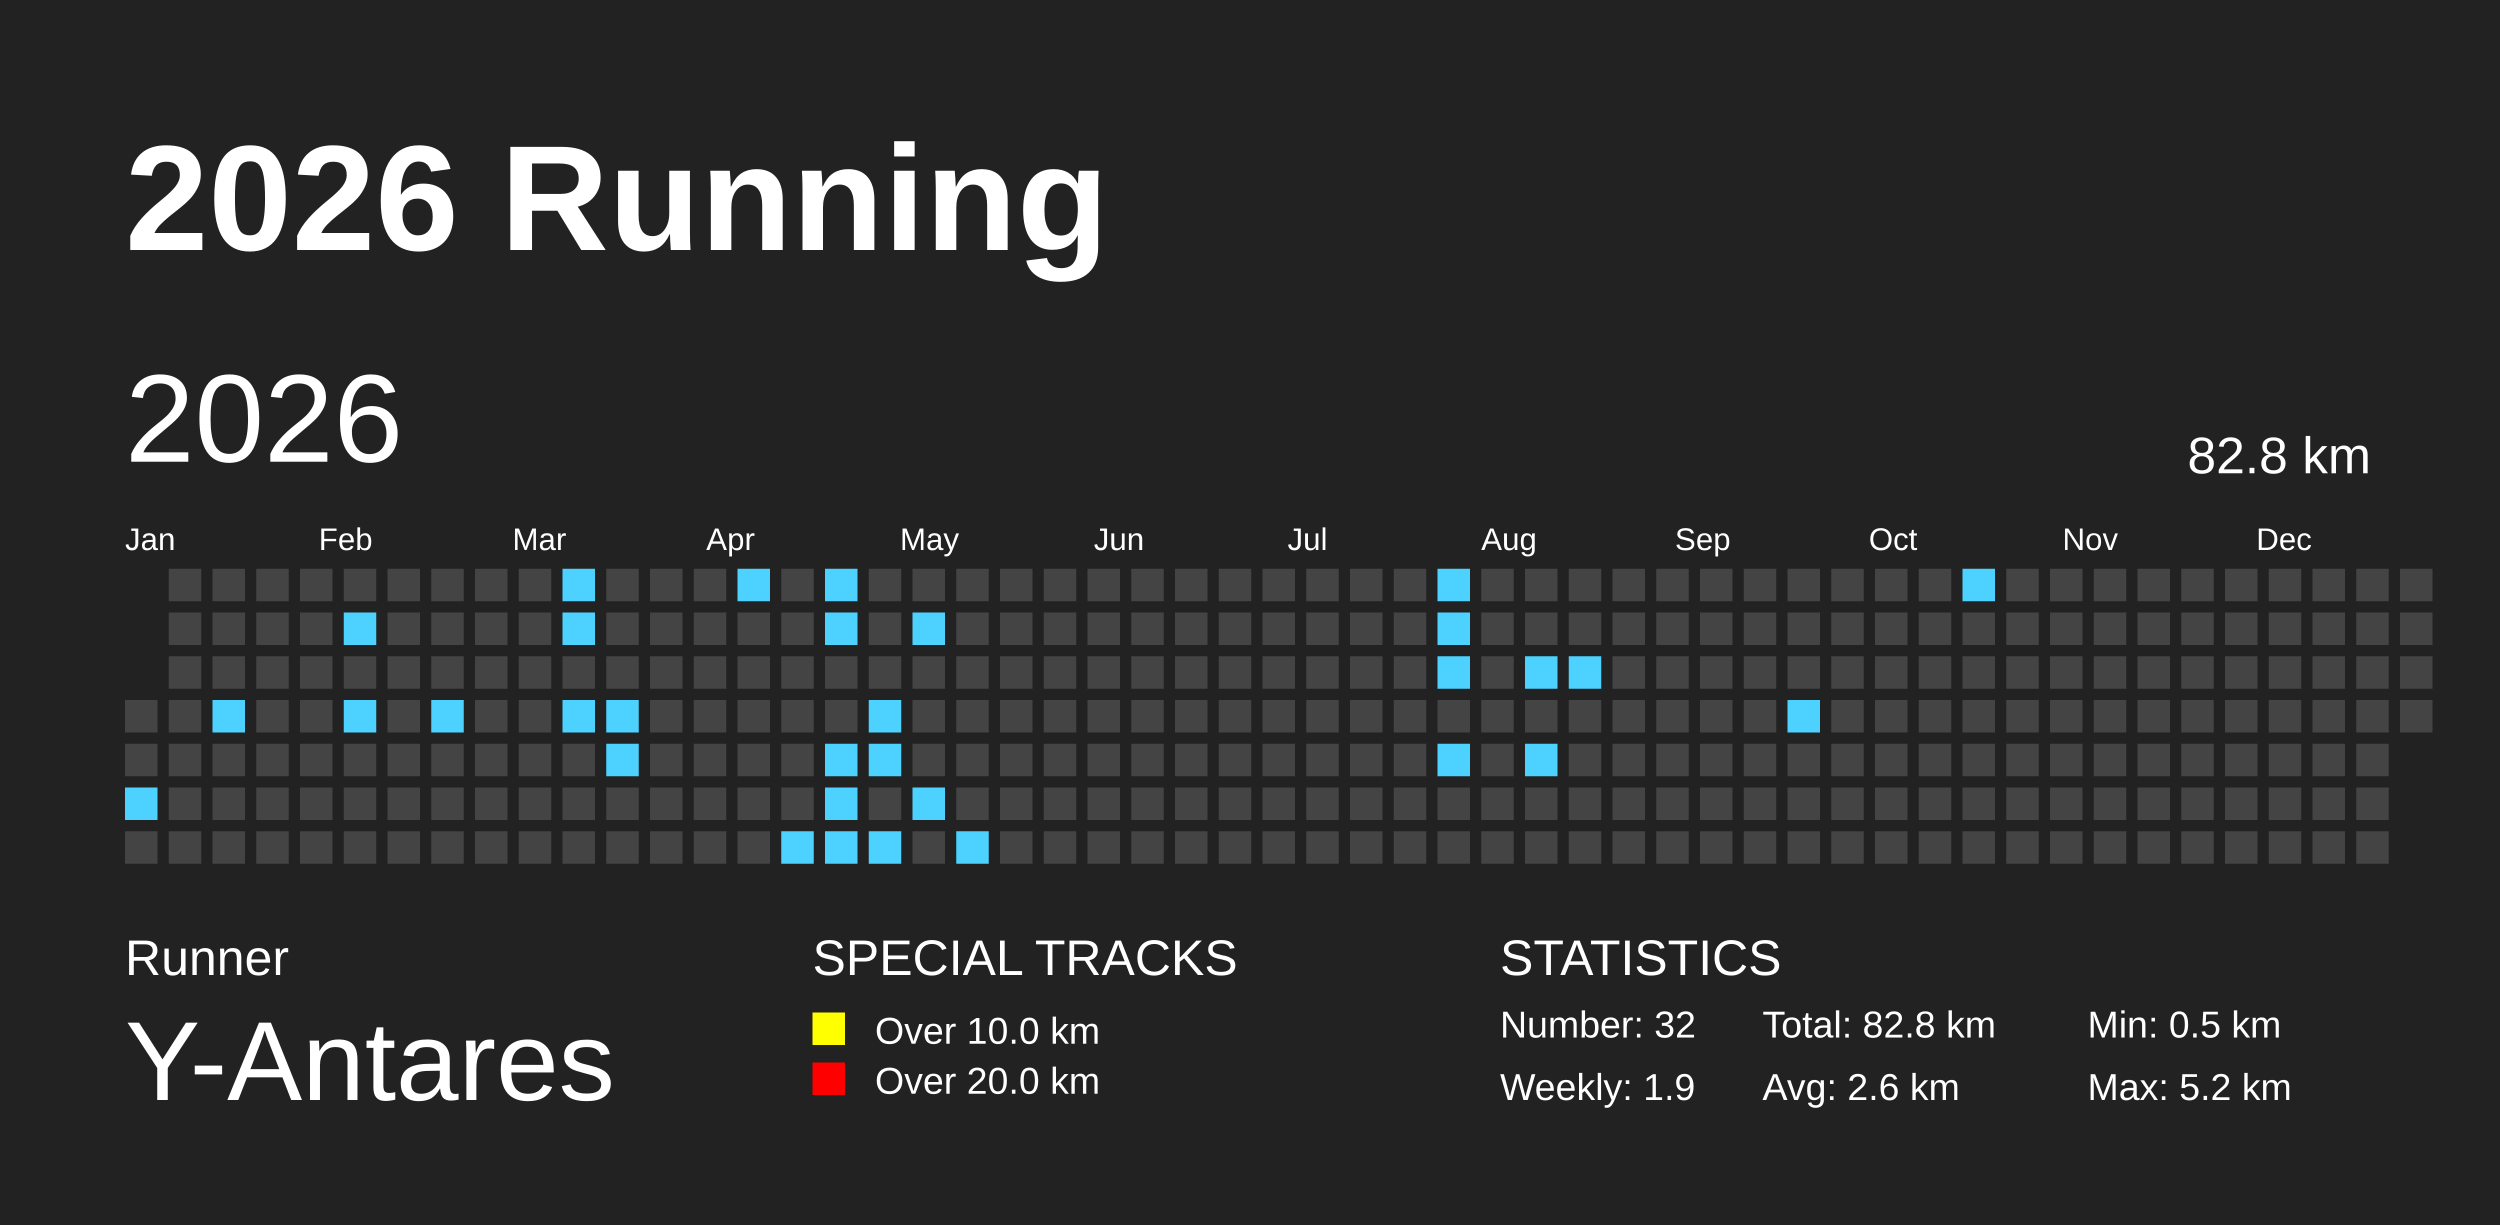
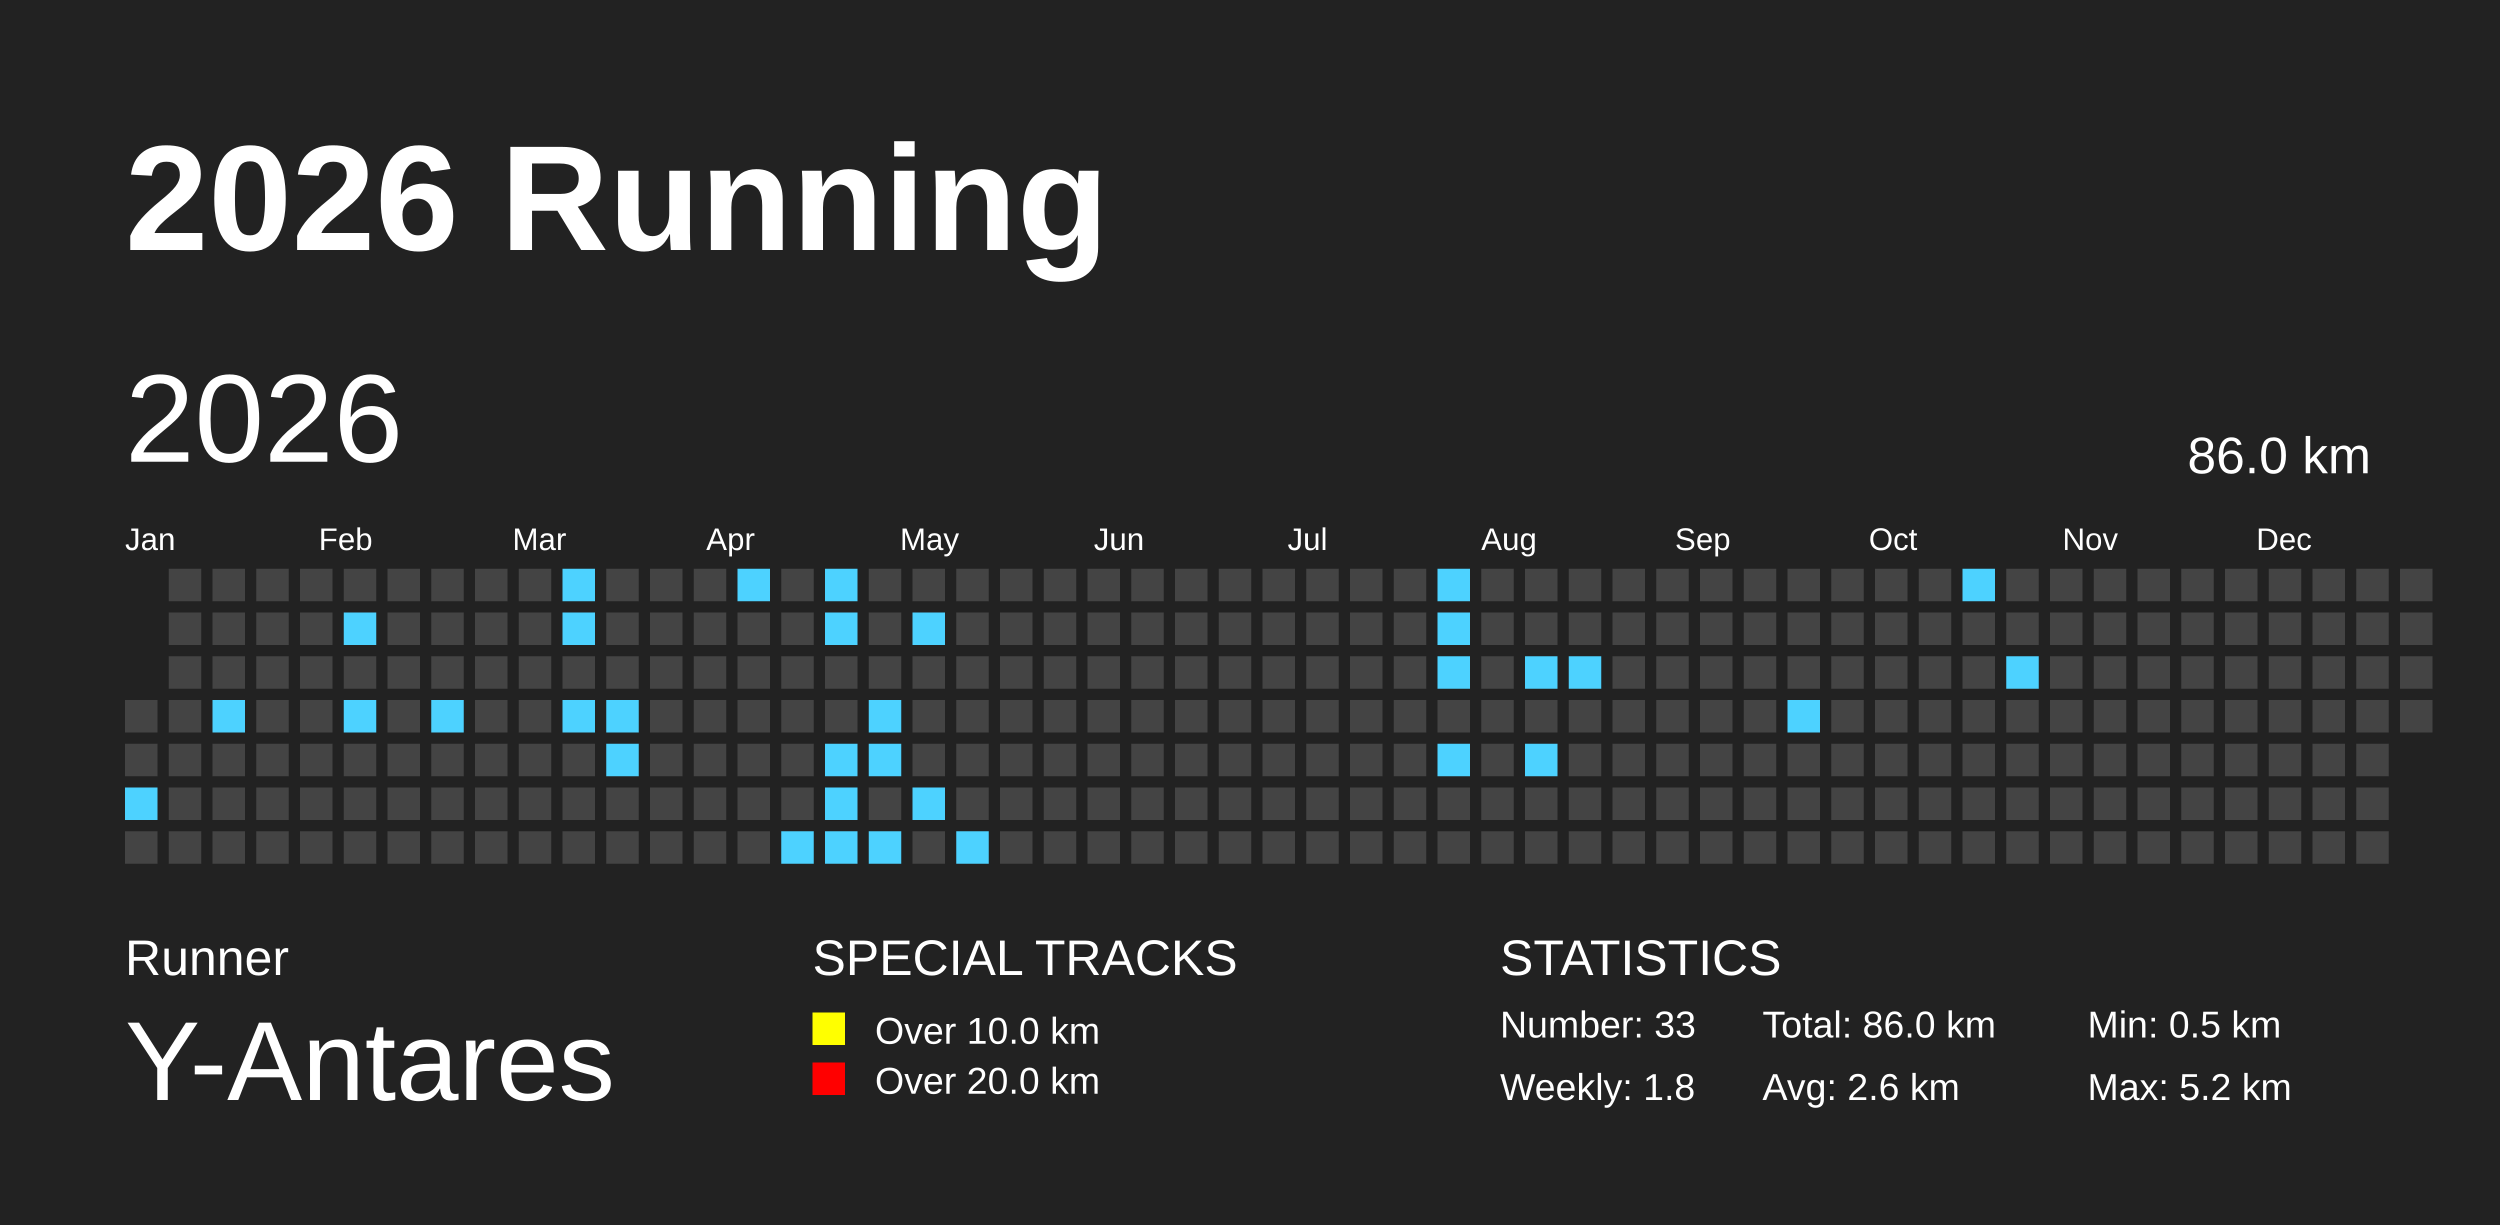
<svg xmlns="http://www.w3.org/2000/svg" baseProfile="full" height="98mm" version="1.1" viewBox="0,0,200,98" width="200mm">
  <defs />
  <rect fill="#222222" height="98" width="200" x="0" y="0" />
  <text fill="#FFFFFF" style="font-size:12px; font-family:Arial; font-weight:bold;" x="10" y="20">2026 Running</text>
  <text fill="#FFFFFF" style="font-size:4px; font-family:Arial" x="10" y="78">Runner</text>
  <text fill="#FFFFFF" style="font-size:9px; font-family:Arial" x="10" y="88">Y-Antares</text>
  <text fill="#FFFFFF" style="font-size:4px; font-family:Arial" x="65" y="78">SPECIAL TRACKS</text>
  <rect fill="yellow" height="2.6" width="2.6" x="65" y="81" />
  <text fill="#FFFFFF" style="font-size:3px; font-family:Arial" x="70" y="83.5">Over 10.0 km</text>
  <rect fill="red" height="2.6" width="2.6" x="65" y="85" />
  <text fill="#FFFFFF" style="font-size:3px; font-family:Arial" x="70" y="87.5">Over 20.0 km</text>
  <text fill="#FFFFFF" style="font-size:4px; font-family:Arial" x="120" y="78">STATISTICS</text>
-   <text fill="#FFFFFF" style="font-size:3px; font-family:Arial" x="120" y="83">Number: 32</text>
-   <text fill="#FFFFFF" style="font-size:3px; font-family:Arial" x="120" y="88">Weekly: 1.9</text>
-   <text fill="#FFFFFF" style="font-size:3px; font-family:Arial" x="141" y="83">Total: 82.8 km</text>
+   <text fill="#FFFFFF" style="font-size:3px; font-family:Arial" x="120" y="83">Number: 33</text>
+   <text fill="#FFFFFF" style="font-size:3px; font-family:Arial" x="120" y="88">Weekly: 1.8</text>
+   <text fill="#FFFFFF" style="font-size:3px; font-family:Arial" x="141" y="83">Total: 86.0 km</text>
  <text fill="#FFFFFF" style="font-size:3px; font-family:Arial" x="141" y="88">Avg: 2.6 km</text>
  <text fill="#FFFFFF" style="font-size:3px; font-family:Arial" x="167" y="83">Min: 0.5 km</text>
  <text fill="#FFFFFF" style="font-size:3px; font-family:Arial" x="167" y="88">Max: 5.2 km</text>
  <text dominant-baseline="hanging" fill="#FFFFFF" style="font-size:10.0px; font-family:Arial;" x="10" y="30">2026</text>
-   <text dominant-baseline="hanging" fill="#FFFFFF" style="font-size:4.125px; font-family:Arial;" x="175" y="35">82.8 km</text>
+   <text dominant-baseline="hanging" fill="#FFFFFF" style="font-size:4.125px; font-family:Arial;" x="175" y="35">86.0 km</text>
  <text fill="#FFFFFF" style="font-size:2.5px; font-family:Arial" x="10.0" y="44">Jan</text>
  <text fill="#FFFFFF" style="font-size:2.5px; font-family:Arial" x="25.5" y="44">Feb</text>
  <text fill="#FFFFFF" style="font-size:2.5px; font-family:Arial" x="41.0" y="44">Mar</text>
  <text fill="#FFFFFF" style="font-size:2.5px; font-family:Arial" x="56.5" y="44">Apr</text>
  <text fill="#FFFFFF" style="font-size:2.5px; font-family:Arial" x="72.0" y="44">May</text>
  <text fill="#FFFFFF" style="font-size:2.5px; font-family:Arial" x="87.5" y="44">Jun</text>
  <text fill="#FFFFFF" style="font-size:2.5px; font-family:Arial" x="103.0" y="44">Jul</text>
  <text fill="#FFFFFF" style="font-size:2.5px; font-family:Arial" x="118.5" y="44">Aug</text>
  <text fill="#FFFFFF" style="font-size:2.5px; font-family:Arial" x="134.0" y="44">Sep</text>
  <text fill="#FFFFFF" style="font-size:2.5px; font-family:Arial" x="149.5" y="44">Oct</text>
  <text fill="#FFFFFF" style="font-size:2.5px; font-family:Arial" x="165.0" y="44">Nov</text>
  <text fill="#FFFFFF" style="font-size:2.5px; font-family:Arial" x="180.5" y="44">Dec</text>
  <rect fill="#444444" height="2.6" width="2.6" x="10.0" y="56.0" />
  <rect fill="#444444" height="2.6" width="2.6" x="10.0" y="59.5" />
  <rect fill="#4DD2FF" height="2.6" width="2.6" x="10.0" y="63.0" />
  <rect fill="#444444" height="2.6" width="2.6" x="10.0" y="66.5" />
  <rect fill="#444444" height="2.6" width="2.6" x="13.5" y="45.5" />
  <rect fill="#444444" height="2.6" width="2.6" x="13.5" y="49.0" />
  <rect fill="#444444" height="2.6" width="2.6" x="13.5" y="52.5" />
  <rect fill="#444444" height="2.6" width="2.6" x="13.5" y="56.0" />
  <rect fill="#444444" height="2.6" width="2.6" x="13.5" y="59.5" />
  <rect fill="#444444" height="2.6" width="2.6" x="13.5" y="63.0" />
  <rect fill="#444444" height="2.6" width="2.6" x="13.5" y="66.5" />
  <rect fill="#444444" height="2.6" width="2.6" x="17.0" y="45.5" />
  <rect fill="#444444" height="2.6" width="2.6" x="17.0" y="49.0" />
  <rect fill="#444444" height="2.6" width="2.6" x="17.0" y="52.5" />
  <rect fill="#4DD2FF" height="2.6" width="2.6" x="17.0" y="56.0" />
  <rect fill="#444444" height="2.6" width="2.6" x="17.0" y="59.5" />
  <rect fill="#444444" height="2.6" width="2.6" x="17.0" y="63.0" />
  <rect fill="#444444" height="2.6" width="2.6" x="17.0" y="66.5" />
  <rect fill="#444444" height="2.6" width="2.6" x="20.5" y="45.5" />
  <rect fill="#444444" height="2.6" width="2.6" x="20.5" y="49.0" />
  <rect fill="#444444" height="2.6" width="2.6" x="20.5" y="52.5" />
  <rect fill="#444444" height="2.6" width="2.6" x="20.5" y="56.0" />
  <rect fill="#444444" height="2.6" width="2.6" x="20.5" y="59.5" />
  <rect fill="#444444" height="2.6" width="2.6" x="20.5" y="63.0" />
  <rect fill="#444444" height="2.6" width="2.6" x="20.5" y="66.5" />
  <rect fill="#444444" height="2.6" width="2.6" x="24.0" y="45.5" />
  <rect fill="#444444" height="2.6" width="2.6" x="24.0" y="49.0" />
  <rect fill="#444444" height="2.6" width="2.6" x="24.0" y="52.5" />
  <rect fill="#444444" height="2.6" width="2.6" x="24.0" y="56.0" />
  <rect fill="#444444" height="2.6" width="2.6" x="24.0" y="59.5" />
  <rect fill="#444444" height="2.6" width="2.6" x="24.0" y="63.0" />
  <rect fill="#444444" height="2.6" width="2.6" x="24.0" y="66.5" />
  <rect fill="#444444" height="2.6" width="2.6" x="27.5" y="45.5" />
  <rect fill="#4DD2FF" height="2.6" width="2.6" x="27.5" y="49.0" />
  <rect fill="#444444" height="2.6" width="2.6" x="27.5" y="52.5" />
  <rect fill="#4DD2FF" height="2.6" width="2.6" x="27.5" y="56.0" />
  <rect fill="#444444" height="2.6" width="2.6" x="27.5" y="59.5" />
  <rect fill="#444444" height="2.6" width="2.6" x="27.5" y="63.0" />
  <rect fill="#444444" height="2.6" width="2.6" x="27.5" y="66.5" />
  <rect fill="#444444" height="2.6" width="2.6" x="31.0" y="45.5" />
  <rect fill="#444444" height="2.6" width="2.6" x="31.0" y="49.0" />
  <rect fill="#444444" height="2.6" width="2.6" x="31.0" y="52.5" />
  <rect fill="#444444" height="2.6" width="2.6" x="31.0" y="56.0" />
  <rect fill="#444444" height="2.6" width="2.6" x="31.0" y="59.5" />
  <rect fill="#444444" height="2.6" width="2.6" x="31.0" y="63.0" />
  <rect fill="#444444" height="2.6" width="2.6" x="31.0" y="66.5" />
  <rect fill="#444444" height="2.6" width="2.6" x="34.5" y="45.5" />
  <rect fill="#444444" height="2.6" width="2.6" x="34.5" y="49.0" />
  <rect fill="#444444" height="2.6" width="2.6" x="34.5" y="52.5" />
  <rect fill="#4DD2FF" height="2.6" width="2.6" x="34.5" y="56.0" />
  <rect fill="#444444" height="2.6" width="2.6" x="34.5" y="59.5" />
  <rect fill="#444444" height="2.6" width="2.6" x="34.5" y="63.0" />
  <rect fill="#444444" height="2.6" width="2.6" x="34.5" y="66.5" />
  <rect fill="#444444" height="2.6" width="2.6" x="38.0" y="45.5" />
  <rect fill="#444444" height="2.6" width="2.6" x="38.0" y="49.0" />
  <rect fill="#444444" height="2.6" width="2.6" x="38.0" y="52.5" />
  <rect fill="#444444" height="2.6" width="2.6" x="38.0" y="56.0" />
  <rect fill="#444444" height="2.6" width="2.6" x="38.0" y="59.5" />
  <rect fill="#444444" height="2.6" width="2.6" x="38.0" y="63.0" />
  <rect fill="#444444" height="2.6" width="2.6" x="38.0" y="66.5" />
  <rect fill="#444444" height="2.6" width="2.6" x="41.5" y="45.5" />
  <rect fill="#444444" height="2.6" width="2.6" x="41.5" y="49.0" />
  <rect fill="#444444" height="2.6" width="2.6" x="41.5" y="52.5" />
  <rect fill="#444444" height="2.6" width="2.6" x="41.5" y="56.0" />
  <rect fill="#444444" height="2.6" width="2.6" x="41.5" y="59.5" />
  <rect fill="#444444" height="2.6" width="2.6" x="41.5" y="63.0" />
  <rect fill="#444444" height="2.6" width="2.6" x="41.5" y="66.5" />
  <rect fill="#4DD2FF" height="2.6" width="2.6" x="45.0" y="45.5" />
  <rect fill="#4DD2FF" height="2.6" width="2.6" x="45.0" y="49.0" />
  <rect fill="#444444" height="2.6" width="2.6" x="45.0" y="52.5" />
  <rect fill="#4DD2FF" height="2.6" width="2.6" x="45.0" y="56.0" />
  <rect fill="#444444" height="2.6" width="2.6" x="45.0" y="59.5" />
  <rect fill="#444444" height="2.6" width="2.6" x="45.0" y="63.0" />
  <rect fill="#444444" height="2.6" width="2.6" x="45.0" y="66.5" />
  <rect fill="#444444" height="2.6" width="2.6" x="48.5" y="45.5" />
  <rect fill="#444444" height="2.6" width="2.6" x="48.5" y="49.0" />
  <rect fill="#444444" height="2.6" width="2.6" x="48.5" y="52.5" />
  <rect fill="#4DD2FF" height="2.6" width="2.6" x="48.5" y="56.0" />
  <rect fill="#4DD2FF" height="2.6" width="2.6" x="48.5" y="59.5" />
  <rect fill="#444444" height="2.6" width="2.6" x="48.5" y="63.0" />
  <rect fill="#444444" height="2.6" width="2.6" x="48.5" y="66.5" />
  <rect fill="#444444" height="2.6" width="2.6" x="52.0" y="45.5" />
  <rect fill="#444444" height="2.6" width="2.6" x="52.0" y="49.0" />
  <rect fill="#444444" height="2.6" width="2.6" x="52.0" y="52.5" />
  <rect fill="#444444" height="2.6" width="2.6" x="52.0" y="56.0" />
  <rect fill="#444444" height="2.6" width="2.6" x="52.0" y="59.5" />
  <rect fill="#444444" height="2.6" width="2.6" x="52.0" y="63.0" />
  <rect fill="#444444" height="2.6" width="2.6" x="52.0" y="66.5" />
  <rect fill="#444444" height="2.6" width="2.6" x="55.5" y="45.5" />
  <rect fill="#444444" height="2.6" width="2.6" x="55.5" y="49.0" />
  <rect fill="#444444" height="2.6" width="2.6" x="55.5" y="52.5" />
  <rect fill="#444444" height="2.6" width="2.6" x="55.5" y="56.0" />
  <rect fill="#444444" height="2.6" width="2.6" x="55.5" y="59.5" />
  <rect fill="#444444" height="2.6" width="2.6" x="55.5" y="63.0" />
  <rect fill="#444444" height="2.6" width="2.6" x="55.5" y="66.5" />
  <rect fill="#4DD2FF" height="2.6" width="2.6" x="59.0" y="45.5" />
  <rect fill="#444444" height="2.6" width="2.6" x="59.0" y="49.0" />
  <rect fill="#444444" height="2.6" width="2.6" x="59.0" y="52.5" />
  <rect fill="#444444" height="2.6" width="2.6" x="59.0" y="56.0" />
  <rect fill="#444444" height="2.6" width="2.6" x="59.0" y="59.5" />
  <rect fill="#444444" height="2.6" width="2.6" x="59.0" y="63.0" />
  <rect fill="#444444" height="2.6" width="2.6" x="59.0" y="66.5" />
  <rect fill="#444444" height="2.6" width="2.6" x="62.5" y="45.5" />
  <rect fill="#444444" height="2.6" width="2.6" x="62.5" y="49.0" />
  <rect fill="#444444" height="2.6" width="2.6" x="62.5" y="52.5" />
  <rect fill="#444444" height="2.6" width="2.6" x="62.5" y="56.0" />
  <rect fill="#444444" height="2.6" width="2.6" x="62.5" y="59.5" />
  <rect fill="#444444" height="2.6" width="2.6" x="62.5" y="63.0" />
  <rect fill="#4DD2FF" height="2.6" width="2.6" x="62.5" y="66.5" />
  <rect fill="#4DD2FF" height="2.6" width="2.6" x="66.0" y="45.5" />
  <rect fill="#4DD2FF" height="2.6" width="2.6" x="66.0" y="49.0" />
  <rect fill="#444444" height="2.6" width="2.6" x="66.0" y="52.5" />
  <rect fill="#444444" height="2.6" width="2.6" x="66.0" y="56.0" />
  <rect fill="#4DD2FF" height="2.6" width="2.6" x="66.0" y="59.5" />
  <rect fill="#4DD2FF" height="2.6" width="2.6" x="66.0" y="63.0" />
  <rect fill="#4DD2FF" height="2.6" width="2.6" x="66.0" y="66.5" />
  <rect fill="#444444" height="2.6" width="2.6" x="69.5" y="45.5" />
  <rect fill="#444444" height="2.6" width="2.6" x="69.5" y="49.0" />
  <rect fill="#444444" height="2.6" width="2.6" x="69.5" y="52.5" />
  <rect fill="#4DD2FF" height="2.6" width="2.6" x="69.5" y="56.0" />
  <rect fill="#4DD2FF" height="2.6" width="2.6" x="69.5" y="59.5" />
  <rect fill="#444444" height="2.6" width="2.6" x="69.5" y="63.0" />
  <rect fill="#4DD2FF" height="2.6" width="2.6" x="69.5" y="66.5" />
  <rect fill="#444444" height="2.6" width="2.6" x="73.0" y="45.5" />
  <rect fill="#4DD2FF" height="2.6" width="2.6" x="73.0" y="49.0" />
  <rect fill="#444444" height="2.6" width="2.6" x="73.0" y="52.5" />
  <rect fill="#444444" height="2.6" width="2.6" x="73.0" y="56.0" />
  <rect fill="#444444" height="2.6" width="2.6" x="73.0" y="59.5" />
  <rect fill="#4DD2FF" height="2.6" width="2.6" x="73.0" y="63.0" />
  <rect fill="#444444" height="2.6" width="2.6" x="73.0" y="66.5" />
  <rect fill="#444444" height="2.6" width="2.6" x="76.5" y="45.5" />
  <rect fill="#444444" height="2.6" width="2.6" x="76.5" y="49.0" />
  <rect fill="#444444" height="2.6" width="2.6" x="76.5" y="52.5" />
  <rect fill="#444444" height="2.6" width="2.6" x="76.5" y="56.0" />
  <rect fill="#444444" height="2.6" width="2.6" x="76.5" y="59.5" />
  <rect fill="#444444" height="2.6" width="2.6" x="76.5" y="63.0" />
  <rect fill="#4DD2FF" height="2.6" width="2.6" x="76.5" y="66.5" />
  <rect fill="#444444" height="2.6" width="2.6" x="80.0" y="45.5" />
  <rect fill="#444444" height="2.6" width="2.6" x="80.0" y="49.0" />
  <rect fill="#444444" height="2.6" width="2.6" x="80.0" y="52.5" />
  <rect fill="#444444" height="2.6" width="2.6" x="80.0" y="56.0" />
  <rect fill="#444444" height="2.6" width="2.6" x="80.0" y="59.5" />
  <rect fill="#444444" height="2.6" width="2.6" x="80.0" y="63.0" />
  <rect fill="#444444" height="2.6" width="2.6" x="80.0" y="66.5" />
  <rect fill="#444444" height="2.6" width="2.6" x="83.5" y="45.5" />
  <rect fill="#444444" height="2.6" width="2.6" x="83.5" y="49.0" />
  <rect fill="#444444" height="2.6" width="2.6" x="83.5" y="52.5" />
  <rect fill="#444444" height="2.6" width="2.6" x="83.5" y="56.0" />
  <rect fill="#444444" height="2.6" width="2.6" x="83.5" y="59.5" />
  <rect fill="#444444" height="2.6" width="2.6" x="83.5" y="63.0" />
  <rect fill="#444444" height="2.6" width="2.6" x="83.5" y="66.5" />
  <rect fill="#444444" height="2.6" width="2.6" x="87.0" y="45.5" />
  <rect fill="#444444" height="2.6" width="2.6" x="87.0" y="49.0" />
  <rect fill="#444444" height="2.6" width="2.6" x="87.0" y="52.5" />
  <rect fill="#444444" height="2.6" width="2.6" x="87.0" y="56.0" />
  <rect fill="#444444" height="2.6" width="2.6" x="87.0" y="59.5" />
  <rect fill="#444444" height="2.6" width="2.6" x="87.0" y="63.0" />
  <rect fill="#444444" height="2.6" width="2.6" x="87.0" y="66.5" />
  <rect fill="#444444" height="2.6" width="2.6" x="90.5" y="45.5" />
  <rect fill="#444444" height="2.6" width="2.6" x="90.5" y="49.0" />
  <rect fill="#444444" height="2.6" width="2.6" x="90.5" y="52.5" />
  <rect fill="#444444" height="2.6" width="2.6" x="90.5" y="56.0" />
  <rect fill="#444444" height="2.6" width="2.6" x="90.5" y="59.5" />
  <rect fill="#444444" height="2.6" width="2.6" x="90.5" y="63.0" />
  <rect fill="#444444" height="2.6" width="2.6" x="90.5" y="66.5" />
  <rect fill="#444444" height="2.6" width="2.6" x="94.0" y="45.5" />
  <rect fill="#444444" height="2.6" width="2.6" x="94.0" y="49.0" />
  <rect fill="#444444" height="2.6" width="2.6" x="94.0" y="52.5" />
  <rect fill="#444444" height="2.6" width="2.6" x="94.0" y="56.0" />
  <rect fill="#444444" height="2.6" width="2.6" x="94.0" y="59.5" />
  <rect fill="#444444" height="2.6" width="2.6" x="94.0" y="63.0" />
  <rect fill="#444444" height="2.6" width="2.6" x="94.0" y="66.5" />
  <rect fill="#444444" height="2.6" width="2.6" x="97.5" y="45.5" />
  <rect fill="#444444" height="2.6" width="2.6" x="97.5" y="49.0" />
  <rect fill="#444444" height="2.6" width="2.6" x="97.5" y="52.5" />
  <rect fill="#444444" height="2.6" width="2.6" x="97.5" y="56.0" />
  <rect fill="#444444" height="2.6" width="2.6" x="97.5" y="59.5" />
  <rect fill="#444444" height="2.6" width="2.6" x="97.5" y="63.0" />
  <rect fill="#444444" height="2.6" width="2.6" x="97.5" y="66.5" />
  <rect fill="#444444" height="2.6" width="2.6" x="101.0" y="45.5" />
  <rect fill="#444444" height="2.6" width="2.6" x="101.0" y="49.0" />
  <rect fill="#444444" height="2.6" width="2.6" x="101.0" y="52.5" />
  <rect fill="#444444" height="2.6" width="2.6" x="101.0" y="56.0" />
  <rect fill="#444444" height="2.6" width="2.6" x="101.0" y="59.5" />
  <rect fill="#444444" height="2.6" width="2.6" x="101.0" y="63.0" />
  <rect fill="#444444" height="2.6" width="2.6" x="101.0" y="66.5" />
  <rect fill="#444444" height="2.6" width="2.6" x="104.5" y="45.5" />
  <rect fill="#444444" height="2.6" width="2.6" x="104.5" y="49.0" />
  <rect fill="#444444" height="2.6" width="2.6" x="104.5" y="52.5" />
  <rect fill="#444444" height="2.6" width="2.6" x="104.5" y="56.0" />
  <rect fill="#444444" height="2.6" width="2.6" x="104.5" y="59.5" />
  <rect fill="#444444" height="2.6" width="2.6" x="104.5" y="63.0" />
  <rect fill="#444444" height="2.6" width="2.6" x="104.5" y="66.5" />
  <rect fill="#444444" height="2.6" width="2.6" x="108.0" y="45.5" />
  <rect fill="#444444" height="2.6" width="2.6" x="108.0" y="49.0" />
  <rect fill="#444444" height="2.6" width="2.6" x="108.0" y="52.5" />
  <rect fill="#444444" height="2.6" width="2.6" x="108.0" y="56.0" />
  <rect fill="#444444" height="2.6" width="2.6" x="108.0" y="59.5" />
  <rect fill="#444444" height="2.6" width="2.6" x="108.0" y="63.0" />
  <rect fill="#444444" height="2.6" width="2.6" x="108.0" y="66.5" />
  <rect fill="#444444" height="2.6" width="2.6" x="111.5" y="45.5" />
  <rect fill="#444444" height="2.6" width="2.6" x="111.5" y="49.0" />
  <rect fill="#444444" height="2.6" width="2.6" x="111.5" y="52.5" />
  <rect fill="#444444" height="2.6" width="2.6" x="111.5" y="56.0" />
  <rect fill="#444444" height="2.6" width="2.6" x="111.5" y="59.5" />
  <rect fill="#444444" height="2.6" width="2.6" x="111.5" y="63.0" />
  <rect fill="#444444" height="2.6" width="2.6" x="111.5" y="66.5" />
  <rect fill="#4DD2FF" height="2.6" width="2.6" x="115.0" y="45.5" />
  <rect fill="#4DD2FF" height="2.6" width="2.6" x="115.0" y="49.0" />
  <rect fill="#4DD2FF" height="2.6" width="2.6" x="115.0" y="52.5" />
  <rect fill="#444444" height="2.6" width="2.6" x="115.0" y="56.0" />
  <rect fill="#4DD2FF" height="2.6" width="2.6" x="115.0" y="59.5" />
  <rect fill="#444444" height="2.6" width="2.6" x="115.0" y="63.0" />
  <rect fill="#444444" height="2.6" width="2.6" x="115.0" y="66.5" />
  <rect fill="#444444" height="2.6" width="2.6" x="118.5" y="45.5" />
  <rect fill="#444444" height="2.6" width="2.6" x="118.5" y="49.0" />
  <rect fill="#444444" height="2.6" width="2.6" x="118.5" y="52.5" />
  <rect fill="#444444" height="2.6" width="2.6" x="118.5" y="56.0" />
  <rect fill="#444444" height="2.6" width="2.6" x="118.5" y="59.5" />
  <rect fill="#444444" height="2.6" width="2.6" x="118.5" y="63.0" />
  <rect fill="#444444" height="2.6" width="2.6" x="118.5" y="66.5" />
  <rect fill="#444444" height="2.6" width="2.6" x="122.0" y="45.5" />
  <rect fill="#444444" height="2.6" width="2.6" x="122.0" y="49.0" />
  <rect fill="#4DD2FF" height="2.6" width="2.6" x="122.0" y="52.5" />
  <rect fill="#444444" height="2.6" width="2.6" x="122.0" y="56.0" />
  <rect fill="#4DD2FF" height="2.6" width="2.6" x="122.0" y="59.5" />
  <rect fill="#444444" height="2.6" width="2.6" x="122.0" y="63.0" />
  <rect fill="#444444" height="2.6" width="2.6" x="122.0" y="66.5" />
  <rect fill="#444444" height="2.6" width="2.6" x="125.5" y="45.5" />
  <rect fill="#444444" height="2.6" width="2.6" x="125.5" y="49.0" />
  <rect fill="#4DD2FF" height="2.6" width="2.6" x="125.5" y="52.5" />
  <rect fill="#444444" height="2.6" width="2.6" x="125.5" y="56.0" />
  <rect fill="#444444" height="2.6" width="2.6" x="125.5" y="59.5" />
  <rect fill="#444444" height="2.6" width="2.6" x="125.5" y="63.0" />
  <rect fill="#444444" height="2.6" width="2.6" x="125.5" y="66.5" />
  <rect fill="#444444" height="2.6" width="2.6" x="129.0" y="45.5" />
  <rect fill="#444444" height="2.6" width="2.6" x="129.0" y="49.0" />
  <rect fill="#444444" height="2.6" width="2.6" x="129.0" y="52.5" />
  <rect fill="#444444" height="2.6" width="2.6" x="129.0" y="56.0" />
  <rect fill="#444444" height="2.6" width="2.6" x="129.0" y="59.5" />
  <rect fill="#444444" height="2.6" width="2.6" x="129.0" y="63.0" />
  <rect fill="#444444" height="2.6" width="2.6" x="129.0" y="66.5" />
  <rect fill="#444444" height="2.6" width="2.6" x="132.5" y="45.5" />
  <rect fill="#444444" height="2.6" width="2.6" x="132.5" y="49.0" />
  <rect fill="#444444" height="2.6" width="2.6" x="132.5" y="52.5" />
  <rect fill="#444444" height="2.6" width="2.6" x="132.5" y="56.0" />
  <rect fill="#444444" height="2.6" width="2.6" x="132.5" y="59.5" />
  <rect fill="#444444" height="2.6" width="2.6" x="132.5" y="63.0" />
  <rect fill="#444444" height="2.6" width="2.6" x="132.5" y="66.5" />
  <rect fill="#444444" height="2.6" width="2.6" x="136.0" y="45.5" />
  <rect fill="#444444" height="2.6" width="2.6" x="136.0" y="49.0" />
  <rect fill="#444444" height="2.6" width="2.6" x="136.0" y="52.5" />
  <rect fill="#444444" height="2.6" width="2.6" x="136.0" y="56.0" />
  <rect fill="#444444" height="2.6" width="2.6" x="136.0" y="59.5" />
  <rect fill="#444444" height="2.6" width="2.6" x="136.0" y="63.0" />
  <rect fill="#444444" height="2.6" width="2.6" x="136.0" y="66.5" />
  <rect fill="#444444" height="2.6" width="2.6" x="139.5" y="45.5" />
  <rect fill="#444444" height="2.6" width="2.6" x="139.5" y="49.0" />
  <rect fill="#444444" height="2.6" width="2.6" x="139.5" y="52.5" />
  <rect fill="#444444" height="2.6" width="2.6" x="139.5" y="56.0" />
  <rect fill="#444444" height="2.6" width="2.6" x="139.5" y="59.5" />
  <rect fill="#444444" height="2.6" width="2.6" x="139.5" y="63.0" />
  <rect fill="#444444" height="2.6" width="2.6" x="139.5" y="66.5" />
  <rect fill="#444444" height="2.6" width="2.6" x="143.0" y="45.5" />
  <rect fill="#444444" height="2.6" width="2.6" x="143.0" y="49.0" />
  <rect fill="#444444" height="2.6" width="2.6" x="143.0" y="52.5" />
  <rect fill="#4DD2FF" height="2.6" width="2.6" x="143.0" y="56.0" />
  <rect fill="#444444" height="2.6" width="2.6" x="143.0" y="59.5" />
  <rect fill="#444444" height="2.6" width="2.6" x="143.0" y="63.0" />
  <rect fill="#444444" height="2.6" width="2.6" x="143.0" y="66.5" />
  <rect fill="#444444" height="2.6" width="2.6" x="146.5" y="45.5" />
  <rect fill="#444444" height="2.6" width="2.6" x="146.5" y="49.0" />
  <rect fill="#444444" height="2.6" width="2.6" x="146.5" y="52.5" />
  <rect fill="#444444" height="2.6" width="2.6" x="146.5" y="56.0" />
  <rect fill="#444444" height="2.6" width="2.6" x="146.5" y="59.5" />
  <rect fill="#444444" height="2.6" width="2.6" x="146.5" y="63.0" />
  <rect fill="#444444" height="2.6" width="2.6" x="146.5" y="66.5" />
  <rect fill="#444444" height="2.6" width="2.6" x="150.0" y="45.5" />
  <rect fill="#444444" height="2.6" width="2.6" x="150.0" y="49.0" />
  <rect fill="#444444" height="2.6" width="2.6" x="150.0" y="52.5" />
  <rect fill="#444444" height="2.6" width="2.6" x="150.0" y="56.0" />
  <rect fill="#444444" height="2.6" width="2.6" x="150.0" y="59.5" />
  <rect fill="#444444" height="2.6" width="2.6" x="150.0" y="63.0" />
  <rect fill="#444444" height="2.6" width="2.6" x="150.0" y="66.5" />
  <rect fill="#444444" height="2.6" width="2.6" x="153.5" y="45.5" />
  <rect fill="#444444" height="2.6" width="2.6" x="153.5" y="49.0" />
  <rect fill="#444444" height="2.6" width="2.6" x="153.5" y="52.5" />
  <rect fill="#444444" height="2.6" width="2.6" x="153.5" y="56.0" />
  <rect fill="#444444" height="2.6" width="2.6" x="153.5" y="59.5" />
  <rect fill="#444444" height="2.6" width="2.6" x="153.5" y="63.0" />
  <rect fill="#444444" height="2.6" width="2.6" x="153.5" y="66.5" />
  <rect fill="#4DD2FF" height="2.6" width="2.6" x="157.0" y="45.5" />
  <rect fill="#444444" height="2.6" width="2.6" x="157.0" y="49.0" />
  <rect fill="#444444" height="2.6" width="2.6" x="157.0" y="52.5" />
  <rect fill="#444444" height="2.6" width="2.6" x="157.0" y="56.0" />
  <rect fill="#444444" height="2.6" width="2.6" x="157.0" y="59.5" />
  <rect fill="#444444" height="2.6" width="2.6" x="157.0" y="63.0" />
  <rect fill="#444444" height="2.6" width="2.6" x="157.0" y="66.5" />
  <rect fill="#444444" height="2.6" width="2.6" x="160.5" y="45.5" />
  <rect fill="#444444" height="2.6" width="2.6" x="160.5" y="49.0" />
-   <rect fill="#444444" height="2.6" width="2.6" x="160.5" y="52.5" />
+   <rect fill="#4DD2FF" height="2.6" width="2.6" x="160.5" y="52.5" />
  <rect fill="#444444" height="2.6" width="2.6" x="160.5" y="56.0" />
  <rect fill="#444444" height="2.6" width="2.6" x="160.5" y="59.5" />
  <rect fill="#444444" height="2.6" width="2.6" x="160.5" y="63.0" />
  <rect fill="#444444" height="2.6" width="2.6" x="160.5" y="66.5" />
  <rect fill="#444444" height="2.6" width="2.6" x="164.0" y="45.5" />
  <rect fill="#444444" height="2.6" width="2.6" x="164.0" y="49.0" />
  <rect fill="#444444" height="2.6" width="2.6" x="164.0" y="52.5" />
  <rect fill="#444444" height="2.6" width="2.6" x="164.0" y="56.0" />
  <rect fill="#444444" height="2.6" width="2.6" x="164.0" y="59.5" />
  <rect fill="#444444" height="2.6" width="2.6" x="164.0" y="63.0" />
  <rect fill="#444444" height="2.6" width="2.6" x="164.0" y="66.5" />
  <rect fill="#444444" height="2.6" width="2.6" x="167.5" y="45.5" />
  <rect fill="#444444" height="2.6" width="2.6" x="167.5" y="49.0" />
  <rect fill="#444444" height="2.6" width="2.6" x="167.5" y="52.5" />
  <rect fill="#444444" height="2.6" width="2.6" x="167.5" y="56.0" />
  <rect fill="#444444" height="2.6" width="2.6" x="167.5" y="59.5" />
  <rect fill="#444444" height="2.6" width="2.6" x="167.5" y="63.0" />
  <rect fill="#444444" height="2.6" width="2.6" x="167.5" y="66.5" />
  <rect fill="#444444" height="2.6" width="2.6" x="171.0" y="45.5" />
  <rect fill="#444444" height="2.6" width="2.6" x="171.0" y="49.0" />
  <rect fill="#444444" height="2.6" width="2.6" x="171.0" y="52.5" />
  <rect fill="#444444" height="2.6" width="2.6" x="171.0" y="56.0" />
  <rect fill="#444444" height="2.6" width="2.6" x="171.0" y="59.5" />
  <rect fill="#444444" height="2.6" width="2.6" x="171.0" y="63.0" />
  <rect fill="#444444" height="2.6" width="2.6" x="171.0" y="66.5" />
  <rect fill="#444444" height="2.6" width="2.6" x="174.5" y="45.5" />
  <rect fill="#444444" height="2.6" width="2.6" x="174.5" y="49.0" />
  <rect fill="#444444" height="2.6" width="2.6" x="174.5" y="52.5" />
  <rect fill="#444444" height="2.6" width="2.6" x="174.5" y="56.0" />
  <rect fill="#444444" height="2.6" width="2.6" x="174.5" y="59.5" />
  <rect fill="#444444" height="2.6" width="2.6" x="174.5" y="63.0" />
  <rect fill="#444444" height="2.6" width="2.6" x="174.5" y="66.5" />
  <rect fill="#444444" height="2.6" width="2.6" x="178.0" y="45.5" />
  <rect fill="#444444" height="2.6" width="2.6" x="178.0" y="49.0" />
  <rect fill="#444444" height="2.6" width="2.6" x="178.0" y="52.5" />
  <rect fill="#444444" height="2.6" width="2.6" x="178.0" y="56.0" />
  <rect fill="#444444" height="2.6" width="2.6" x="178.0" y="59.5" />
  <rect fill="#444444" height="2.6" width="2.6" x="178.0" y="63.0" />
  <rect fill="#444444" height="2.6" width="2.6" x="178.0" y="66.5" />
  <rect fill="#444444" height="2.6" width="2.6" x="181.5" y="45.5" />
  <rect fill="#444444" height="2.6" width="2.6" x="181.5" y="49.0" />
  <rect fill="#444444" height="2.6" width="2.6" x="181.5" y="52.5" />
  <rect fill="#444444" height="2.6" width="2.6" x="181.5" y="56.0" />
  <rect fill="#444444" height="2.6" width="2.6" x="181.5" y="59.5" />
  <rect fill="#444444" height="2.6" width="2.6" x="181.5" y="63.0" />
  <rect fill="#444444" height="2.6" width="2.6" x="181.5" y="66.5" />
  <rect fill="#444444" height="2.6" width="2.6" x="185.0" y="45.5" />
  <rect fill="#444444" height="2.6" width="2.6" x="185.0" y="49.0" />
  <rect fill="#444444" height="2.6" width="2.6" x="185.0" y="52.5" />
  <rect fill="#444444" height="2.6" width="2.6" x="185.0" y="56.0" />
  <rect fill="#444444" height="2.6" width="2.6" x="185.0" y="59.5" />
  <rect fill="#444444" height="2.6" width="2.6" x="185.0" y="63.0" />
  <rect fill="#444444" height="2.6" width="2.6" x="185.0" y="66.5" />
  <rect fill="#444444" height="2.6" width="2.6" x="188.5" y="45.5" />
  <rect fill="#444444" height="2.6" width="2.6" x="188.5" y="49.0" />
  <rect fill="#444444" height="2.6" width="2.6" x="188.5" y="52.5" />
  <rect fill="#444444" height="2.6" width="2.6" x="188.5" y="56.0" />
  <rect fill="#444444" height="2.6" width="2.6" x="188.5" y="59.5" />
  <rect fill="#444444" height="2.6" width="2.6" x="188.5" y="63.0" />
  <rect fill="#444444" height="2.6" width="2.6" x="188.5" y="66.5" />
  <rect fill="#444444" height="2.6" width="2.6" x="192.0" y="45.5" />
  <rect fill="#444444" height="2.6" width="2.6" x="192.0" y="49.0" />
  <rect fill="#444444" height="2.6" width="2.6" x="192.0" y="52.5" />
  <rect fill="#444444" height="2.6" width="2.6" x="192.0" y="56.0" />
</svg>
